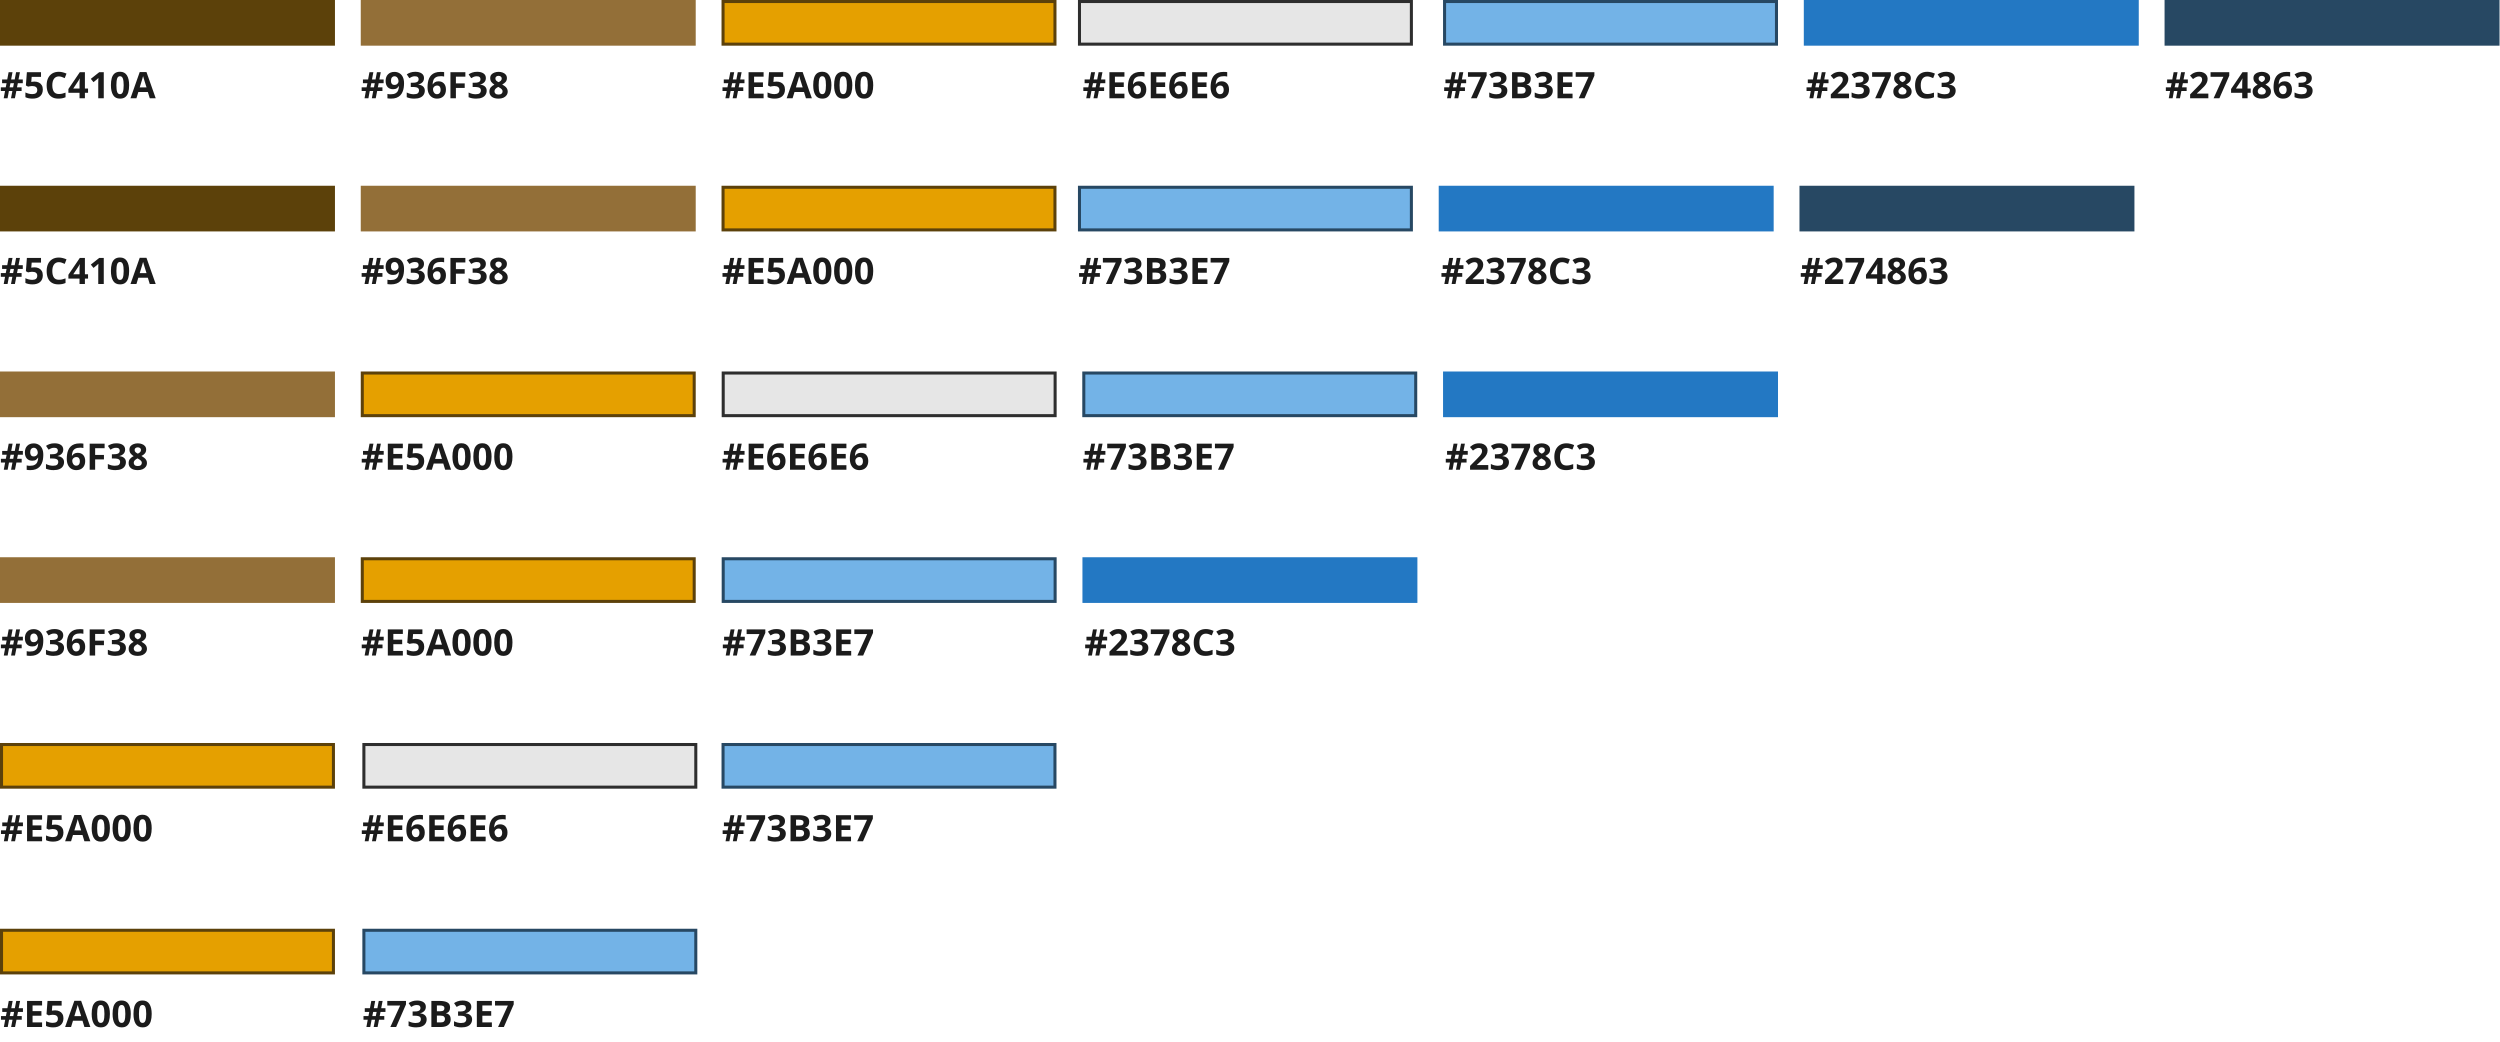
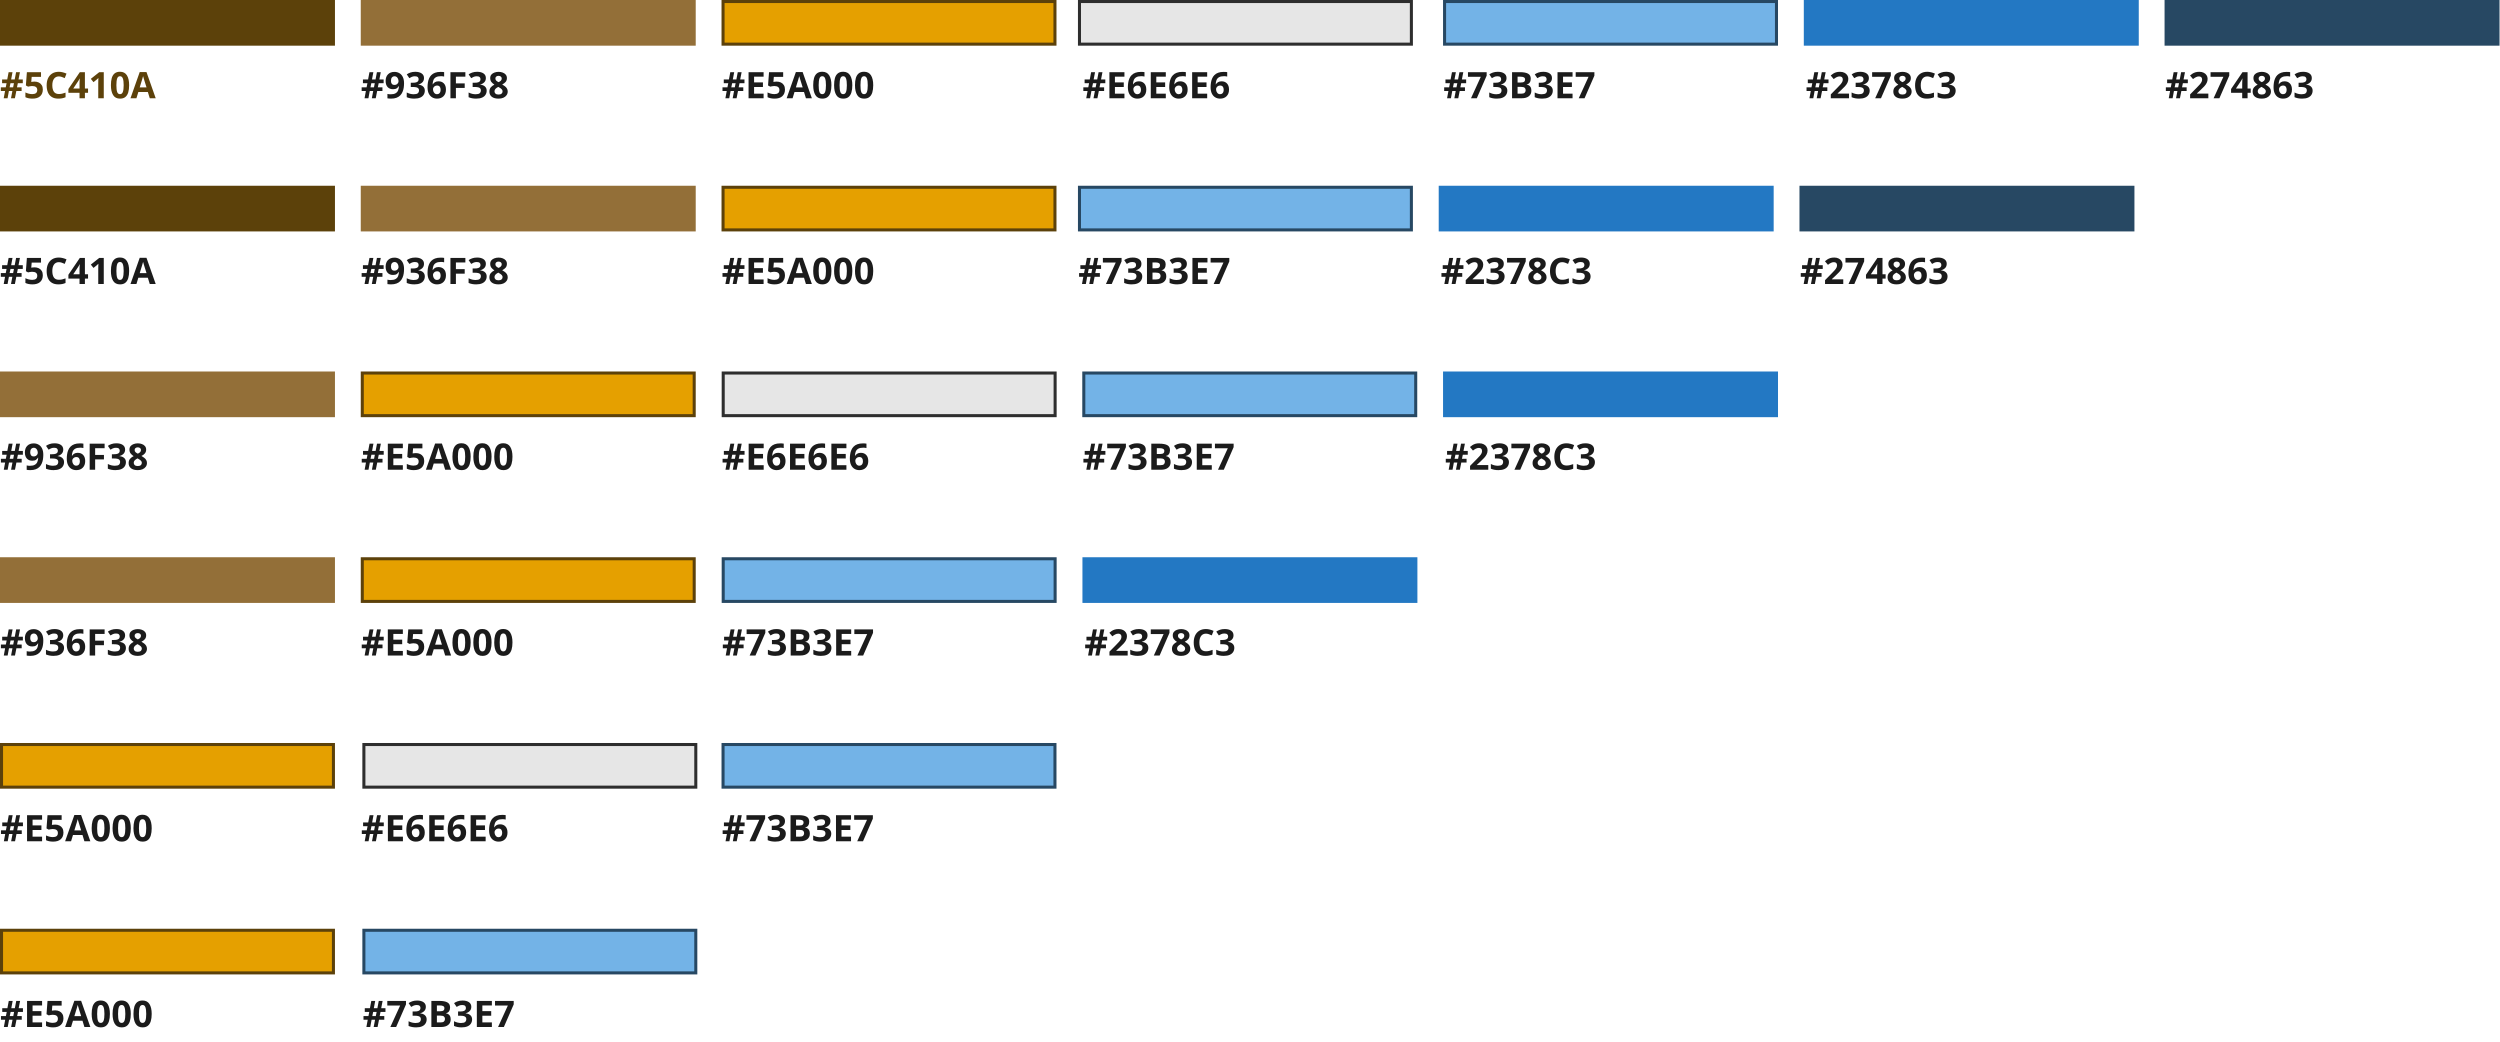
<svg xmlns="http://www.w3.org/2000/svg" width="821" height="342" viewBox="0 0 821 342" fill="none">
-   <text fill="#1B1B1B" xml:space="preserve" style="white-space: pre" font-family="Source Sans Pro" font-size="12" font-weight="600" letter-spacing="0em">
+   <text fill="#5C410A" xml:space="preserve" style="white-space: pre" font-family="Source Sans Pro" font-size="12" font-weight="600" letter-spacing="0em">
    <tspan x="0" y="32.266">#5C410A</tspan>
  </text>
  <text fill="#1B1B1B" xml:space="preserve" style="white-space: pre" font-family="Source Sans Pro" font-size="12" font-weight="600" letter-spacing="0em">
    <tspan x="118.5" y="32.266">#936F38</tspan>
  </text>
  <text fill="#1B1B1B" xml:space="preserve" style="white-space: pre" font-family="Source Sans Pro" font-size="12" font-weight="600" letter-spacing="0em">
    <tspan x="237" y="32.266">#E5A000</tspan>
  </text>
  <text fill="#1B1B1B" xml:space="preserve" style="white-space: pre" font-family="Source Sans Pro" font-size="12" font-weight="600" letter-spacing="0em">
    <tspan x="355.5" y="32.266">#E6E6E6</tspan>
  </text>
  <text fill="#1B1B1B" xml:space="preserve" style="white-space: pre" font-family="Source Sans Pro" font-size="12" font-weight="600" letter-spacing="0em">
    <tspan x="474" y="32.266">#73B3E7</tspan>
  </text>
  <text fill="#1B1B1B" xml:space="preserve" style="white-space: pre" font-family="Source Sans Pro" font-size="12" font-weight="600" letter-spacing="0em">
    <tspan x="593" y="32.266">#2378C3</tspan>
  </text>
  <text fill="#1B1B1B" xml:space="preserve" style="white-space: pre" font-family="Source Sans Pro" font-size="12" font-weight="600" letter-spacing="0em">
    <tspan x="711" y="32.266">#274863</tspan>
  </text>
  <rect width="110" height="15" fill="#5C410A" />
  <rect x="118.474" width="110" height="15" fill="#936F38" />
  <rect x="237.448" y="0.5" width="109" height="14" fill="#E5A000" stroke="#5C410A" />
  <rect x="474.396" y="0.5" width="109" height="14" fill="#73B3E7" stroke="#274863" />
  <rect x="710.844" width="110" height="15" fill="#274863" />
  <rect x="354.5" y="0.5" width="109" height="14" fill="#E6E6E6" stroke="#2E2E2E" />
  <rect x="592.37" width="110" height="15" fill="#2378C3" />
  <text fill="#1B1B1B" xml:space="preserve" style="white-space: pre" font-family="Source Sans Pro" font-size="12" font-weight="600" letter-spacing="0em">
    <tspan x="0" y="93.266">#5C410A</tspan>
  </text>
  <text fill="#1B1B1B" xml:space="preserve" style="white-space: pre" font-family="Source Sans Pro" font-size="12" font-weight="600" letter-spacing="0em">
    <tspan x="118.5" y="93.266">#936F38</tspan>
  </text>
  <text fill="#1B1B1B" xml:space="preserve" style="white-space: pre" font-family="Source Sans Pro" font-size="12" font-weight="600" letter-spacing="0em">
    <tspan x="237" y="93.266">#E5A000</tspan>
  </text>
  <text fill="#1B1B1B" xml:space="preserve" style="white-space: pre" font-family="Source Sans Pro" font-size="12" font-weight="600" letter-spacing="0em">
    <tspan x="354.104" y="93.266">#73B3E7</tspan>
  </text>
  <text fill="#1B1B1B" xml:space="preserve" style="white-space: pre" font-family="Source Sans Pro" font-size="12" font-weight="600" letter-spacing="0em">
    <tspan x="473.104" y="93.266">#2378C3</tspan>
  </text>
  <text fill="#1B1B1B" xml:space="preserve" style="white-space: pre" font-family="Source Sans Pro" font-size="12" font-weight="600" letter-spacing="0em">
    <tspan x="591.104" y="93.266">#274863</tspan>
  </text>
  <rect y="61" width="110" height="15" fill="#5C410A" />
  <rect x="118.474" y="61" width="110" height="15" fill="#936F38" />
  <rect x="237.448" y="61.5" width="109" height="14" fill="#E5A000" stroke="#5C410A" />
  <rect x="354.5" y="61.5" width="109" height="14" fill="#73B3E7" stroke="#274863" />
  <rect x="590.948" y="61" width="110" height="15" fill="#274863" />
  <rect x="472.474" y="61" width="110" height="15" fill="#2378C3" />
  <text fill="#1B1B1B" xml:space="preserve" style="white-space: pre" font-family="Source Sans Pro" font-size="12" font-weight="600" letter-spacing="0em">
    <tspan x="0.026" y="154.266">#936F38</tspan>
  </text>
  <text fill="#1B1B1B" xml:space="preserve" style="white-space: pre" font-family="Source Sans Pro" font-size="12" font-weight="600" letter-spacing="0em">
    <tspan x="118.526" y="154.266">#E5A000</tspan>
  </text>
  <text fill="#1B1B1B" xml:space="preserve" style="white-space: pre" font-family="Source Sans Pro" font-size="12" font-weight="600" letter-spacing="0em">
    <tspan x="237.026" y="154.266">#E6E6E6</tspan>
  </text>
  <text fill="#1B1B1B" xml:space="preserve" style="white-space: pre" font-family="Source Sans Pro" font-size="12" font-weight="600" letter-spacing="0em">
    <tspan x="355.526" y="154.266">#73B3E7</tspan>
  </text>
  <text fill="#1B1B1B" xml:space="preserve" style="white-space: pre" font-family="Source Sans Pro" font-size="12" font-weight="600" letter-spacing="0em">
    <tspan x="474.526" y="154.266">#2378C3</tspan>
  </text>
  <rect y="122" width="110" height="15" fill="#936F38" />
  <rect x="118.974" y="122.5" width="109" height="14" fill="#E5A000" stroke="#5C410A" />
  <rect x="355.922" y="122.5" width="109" height="14" fill="#73B3E7" stroke="#274863" />
  <rect x="237.5" y="122.5" width="109" height="14" fill="#E6E6E6" stroke="#2E2E2E" />
  <rect x="473.896" y="122" width="110" height="15" fill="#2378C3" />
  <text fill="#1B1B1B" xml:space="preserve" style="white-space: pre" font-family="Source Sans Pro" font-size="12" font-weight="600" letter-spacing="0em">
    <tspan x="0.026" y="215.266">#936F38</tspan>
  </text>
  <text fill="#1B1B1B" xml:space="preserve" style="white-space: pre" font-family="Source Sans Pro" font-size="12" font-weight="600" letter-spacing="0em">
    <tspan x="118.526" y="215.266">#E5A000</tspan>
  </text>
  <text fill="#1B1B1B" xml:space="preserve" style="white-space: pre" font-family="Source Sans Pro" font-size="12" font-weight="600" letter-spacing="0em">
    <tspan x="237.104" y="215.266">#73B3E7</tspan>
  </text>
  <text fill="#1B1B1B" xml:space="preserve" style="white-space: pre" font-family="Source Sans Pro" font-size="12" font-weight="600" letter-spacing="0em">
    <tspan x="356.104" y="215.266">#2378C3</tspan>
  </text>
  <rect y="183" width="110" height="15" fill="#936F38" />
  <rect x="118.974" y="183.5" width="109" height="14" fill="#E5A000" stroke="#5C410A" />
  <rect x="237.5" y="183.5" width="109" height="14" fill="#73B3E7" stroke="#274863" />
  <rect x="355.474" y="183" width="110" height="15" fill="#2378C3" />
  <text fill="#1B1B1B" xml:space="preserve" style="white-space: pre" font-family="Source Sans Pro" font-size="12" font-weight="600" letter-spacing="0em">
    <tspan x="0.052" y="276.266">#E5A000</tspan>
  </text>
  <text fill="#1B1B1B" xml:space="preserve" style="white-space: pre" font-family="Source Sans Pro" font-size="12" font-weight="600" letter-spacing="0em">
    <tspan x="118.552" y="276.266">#E6E6E6</tspan>
  </text>
  <text fill="#1B1B1B" xml:space="preserve" style="white-space: pre" font-family="Source Sans Pro" font-size="12" font-weight="600" letter-spacing="0em">
    <tspan x="237.052" y="276.266">#73B3E7</tspan>
  </text>
  <rect x="0.5" y="244.5" width="109" height="14" fill="#E5A000" stroke="#5C410A" />
  <rect x="237.448" y="244.5" width="109" height="14" fill="#73B3E7" stroke="#274863" />
  <rect x="119.5" y="244.5" width="109" height="14" fill="#E6E6E6" stroke="#2E2E2E" />
  <text fill="#1B1B1B" xml:space="preserve" style="white-space: pre" font-family="Source Sans Pro" font-size="12" font-weight="600" letter-spacing="0em">
    <tspan x="0.052" y="337.266">#E5A000</tspan>
  </text>
  <text fill="#1B1B1B" xml:space="preserve" style="white-space: pre" font-family="Source Sans Pro" font-size="12" font-weight="600" letter-spacing="0em">
    <tspan x="119.104" y="337.266">#73B3E7</tspan>
  </text>
  <rect x="0.5" y="305.5" width="109" height="14" fill="#E5A000" stroke="#5C410A" />
  <rect x="119.5" y="305.5" width="109" height="14" fill="#73B3E7" stroke="#274863" />
</svg>
